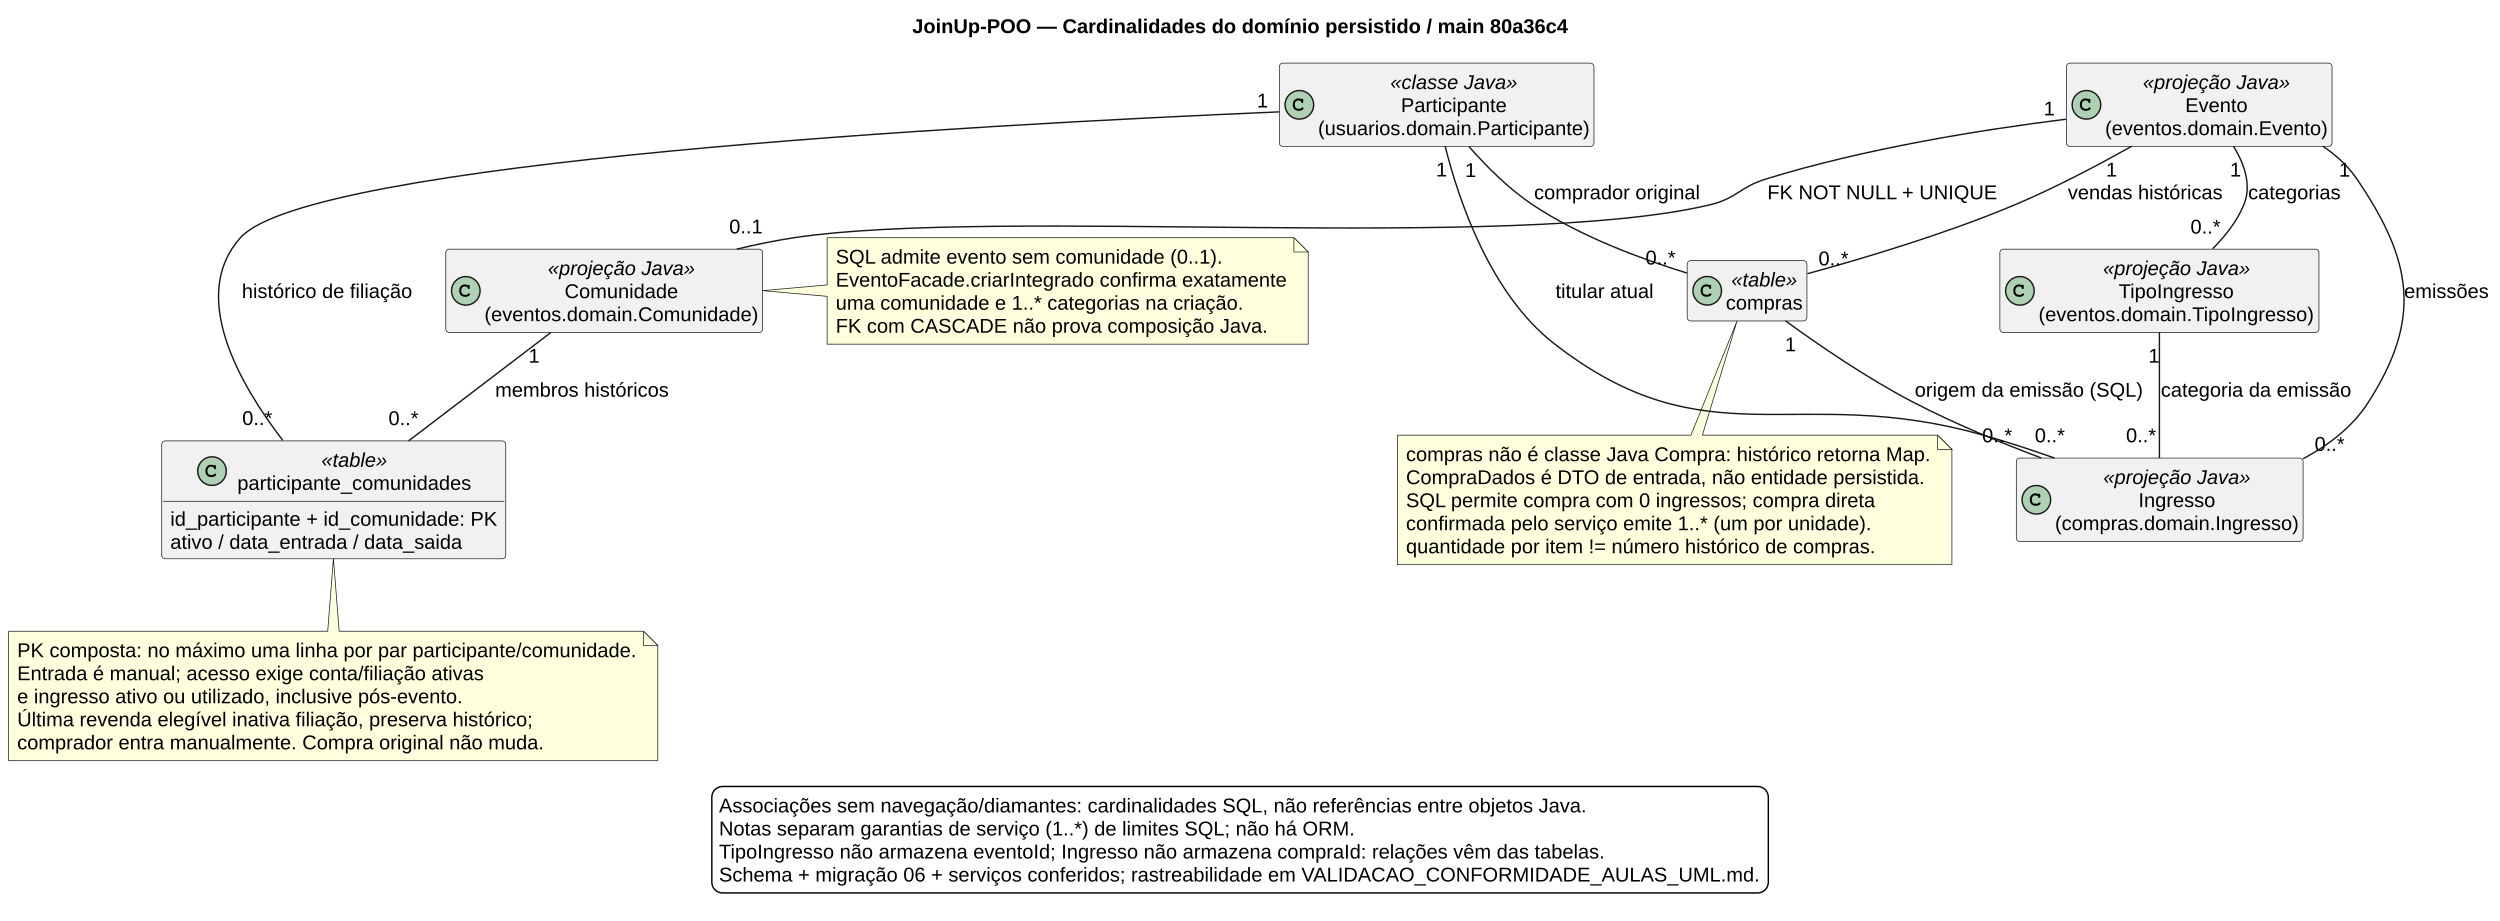
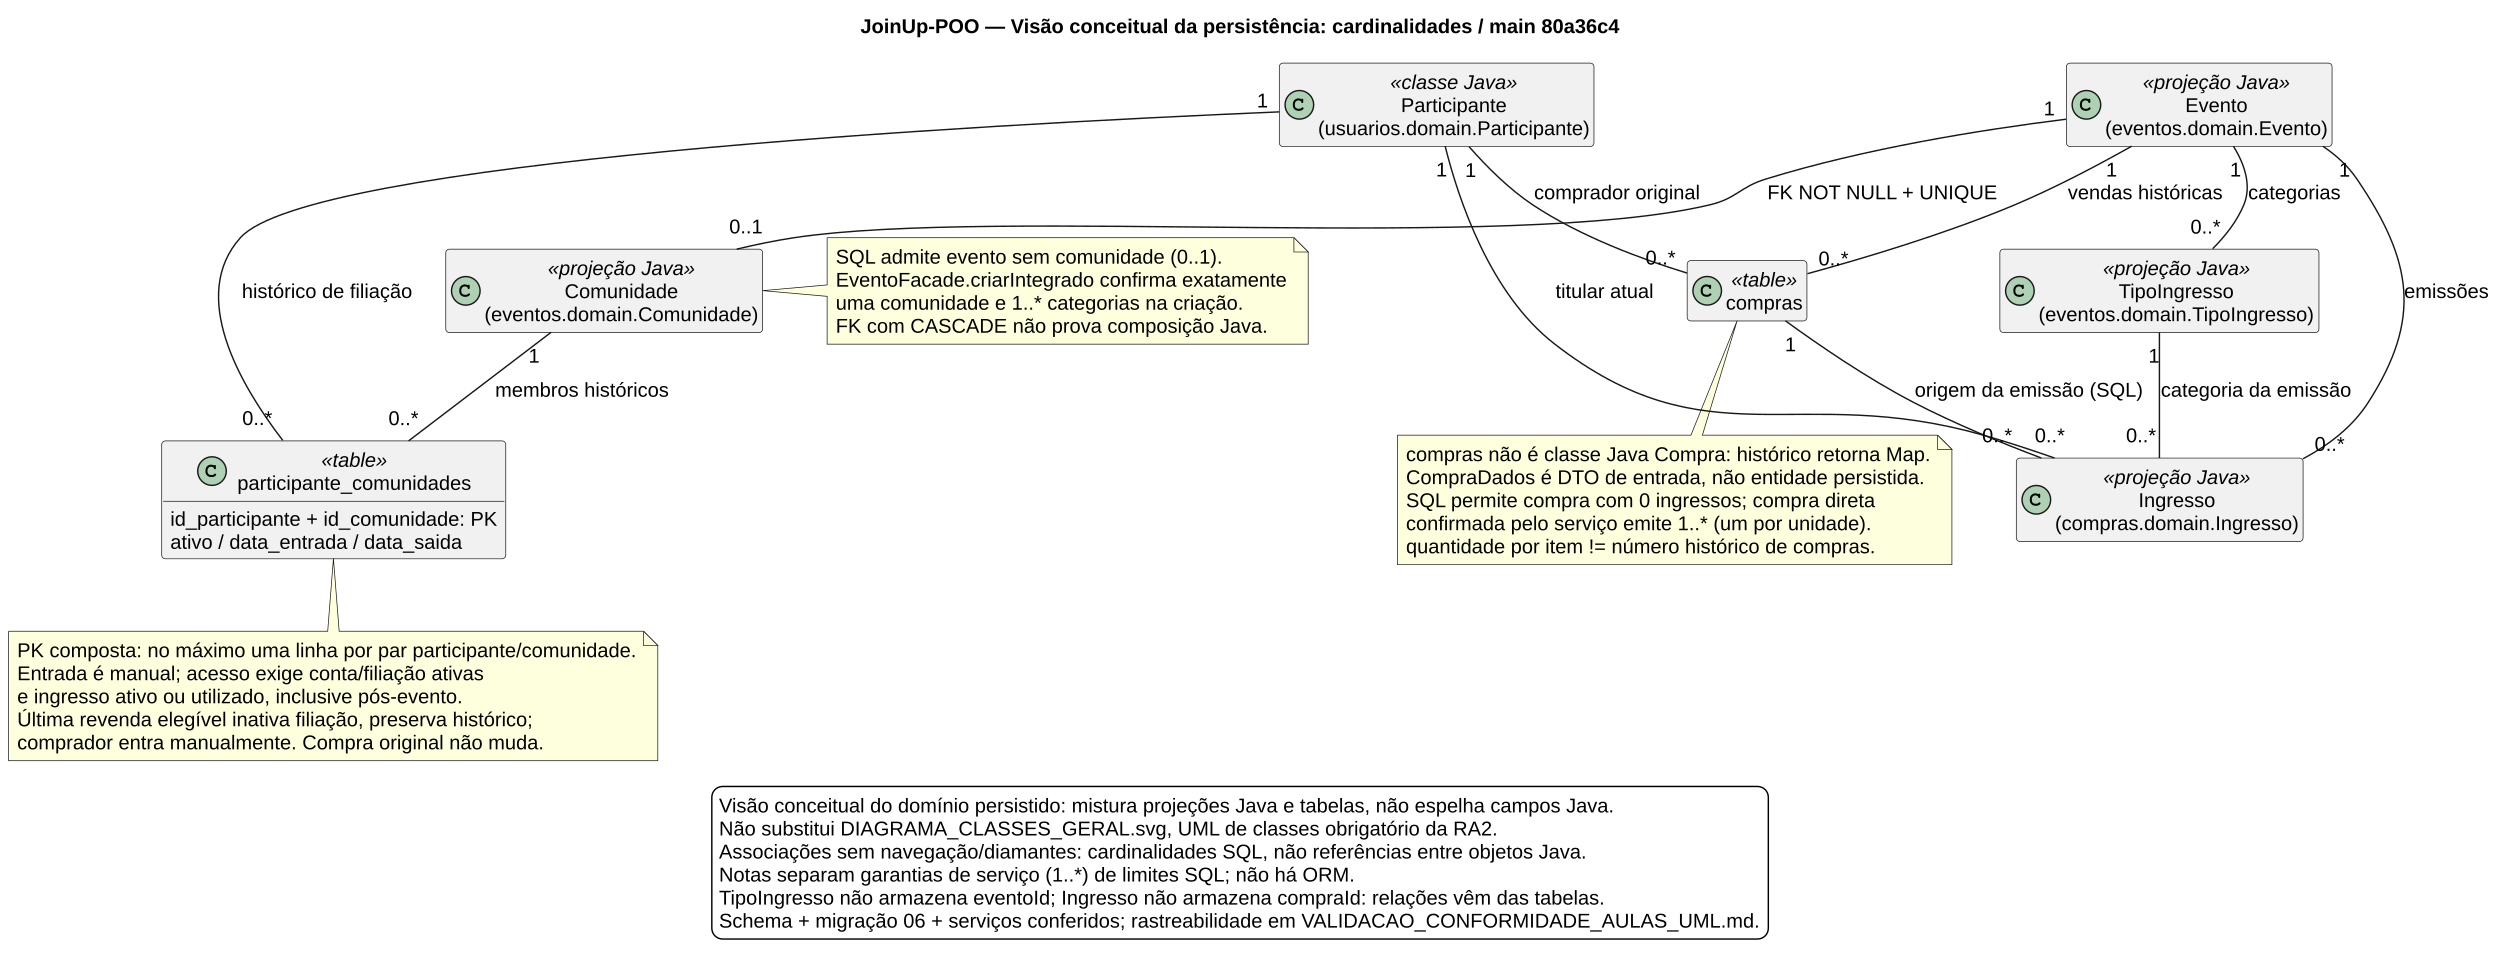
- <svg xmlns="http://www.w3.org/2000/svg" contentStyleType="text/css" data-diagram-type="CLASS" height="643px" preserveAspectRatio="none" style="width:1747px;height:643px;background:#FFFFFF;" version="1.1" viewBox="0 0 1747 643" width="1747px" zoomAndPan="magnify">
+ <svg xmlns="http://www.w3.org/2000/svg" contentStyleType="text/css" data-diagram-type="CLASS" height="676px" preserveAspectRatio="none" style="width:1747px;height:676px;background:#FFFFFF;" version="1.1" viewBox="0 0 1747 676" width="1747px" zoomAndPan="magnify">
  <defs />
  <g>
-     <text fill="#000000" font-family="Arial" font-size="14" font-weight="bold" lengthAdjust="spacing" textLength="458.213" x="637.459" y="23.132">JoinUp-POO — Cardinalidades do domínio persistido / main 80a36c4</text>
+     <text fill="#000000" font-family="Arial" font-size="14" font-weight="bold" lengthAdjust="spacing" textLength="530.64" x="601.246" y="23.132">JoinUp-POO — Visão conceitual da persistência: cardinalidades / main 80a36c4</text>
    <g class="entity" data-entity="Evento" data-source-line="12" data-uid="ent0002" id="entity_Evento">
      <rect fill="#F1F1F1" height="58.296" rx="2.5" ry="2.5" style="stroke:#181818;stroke-width:0.5;" width="185.641" x="1444" y="44.099" />
      <ellipse cx="1458" cy="73.247" fill="#ADD1B2" rx="10" ry="10" style="stroke:#181818;stroke-width:1;" />
      <path d="M1459.406,69.309 Q1459.531,69.137 1459.688,69.059 Q1459.844,68.965 1460.016,68.965 Q1460.328,68.965 1460.516,69.184 Q1460.719,69.387 1460.719,69.887 L1460.719,71.075 Q1460.719,71.59 1460.516,71.809 Q1460.328,72.012 1460.016,72.012 Q1459.734,72.012 1459.562,71.856 Q1459.391,71.7 1459.312,71.278 Q1459.266,70.981 1459.125,70.825 Q1458.844,70.512 1458.328,70.34 Q1457.828,70.153 1457.328,70.153 Q1456.703,70.153 1456.172,70.434 Q1455.641,70.7 1455.234,71.325 Q1454.844,71.934 1454.844,72.778 L1454.844,73.684 Q1454.844,74.7 1455.578,75.372 Q1456.312,76.043 1457.609,76.043 Q1458.391,76.043 1458.938,75.84 Q1459.25,75.715 1459.609,75.356 Q1459.828,75.137 1459.938,75.075 Q1460.062,74.997 1460.219,74.997 Q1460.5,74.997 1460.719,75.215 Q1460.938,75.434 1460.938,75.715 Q1460.938,75.997 1460.641,76.325 Q1460.219,76.809 1459.562,77.075 Q1458.688,77.45 1457.625,77.45 Q1456.375,77.45 1455.375,76.934 Q1454.578,76.528 1454,75.653 Q1453.438,74.762 1453.438,73.715 L1453.438,72.762 Q1453.438,71.668 1453.938,70.731 Q1454.453,69.778 1455.359,69.262 Q1456.266,68.747 1457.266,68.747 Q1457.875,68.747 1458.406,68.887 Q1458.938,69.028 1459.406,69.309 Z " fill="#000000" />
      <text fill="#000000" font-family="Arial" font-size="14" font-style="italic" lengthAdjust="spacing" textLength="102.737" x="1497.452" y="62.23">«projeção Java»</text>
      <text fill="#000000" font-family="Arial" font-size="14" lengthAdjust="spacing" textLength="43.586" x="1527.027" y="78.329">Evento</text>
      <text fill="#000000" font-family="Arial" font-size="14" lengthAdjust="spacing" textLength="155.641" x="1471" y="94.428">(eventos.domain.Evento)</text>
    </g>
    <g class="entity" data-entity="Tipo" data-source-line="13" data-uid="ent0003" id="entity_Tipo">
      <rect fill="#F1F1F1" height="58.296" rx="2.5" ry="2.5" style="stroke:#181818;stroke-width:0.5;" width="222.985" x="1397.5" y="174.099" />
      <ellipse cx="1411.5" cy="203.247" fill="#ADD1B2" rx="10" ry="10" style="stroke:#181818;stroke-width:1;" />
      <path d="M1412.906,199.309 Q1413.031,199.137 1413.188,199.059 Q1413.344,198.965 1413.516,198.965 Q1413.828,198.965 1414.016,199.184 Q1414.219,199.387 1414.219,199.887 L1414.219,201.075 Q1414.219,201.59 1414.016,201.809 Q1413.828,202.012 1413.516,202.012 Q1413.234,202.012 1413.062,201.856 Q1412.891,201.7 1412.812,201.278 Q1412.766,200.981 1412.625,200.825 Q1412.344,200.512 1411.828,200.34 Q1411.328,200.153 1410.828,200.153 Q1410.203,200.153 1409.672,200.434 Q1409.141,200.7 1408.734,201.325 Q1408.344,201.934 1408.344,202.778 L1408.344,203.684 Q1408.344,204.7 1409.078,205.372 Q1409.812,206.043 1411.109,206.043 Q1411.891,206.043 1412.438,205.84 Q1412.75,205.715 1413.109,205.356 Q1413.328,205.137 1413.438,205.075 Q1413.562,204.997 1413.719,204.997 Q1414,204.997 1414.219,205.215 Q1414.438,205.434 1414.438,205.715 Q1414.438,205.997 1414.141,206.325 Q1413.719,206.809 1413.062,207.075 Q1412.188,207.45 1411.125,207.45 Q1409.875,207.45 1408.875,206.934 Q1408.078,206.528 1407.5,205.653 Q1406.938,204.762 1406.938,203.715 L1406.938,202.762 Q1406.938,201.668 1407.438,200.731 Q1407.953,199.778 1408.859,199.262 Q1409.766,198.747 1410.766,198.747 Q1411.375,198.747 1411.906,198.887 Q1412.438,199.028 1412.906,199.309 Z " fill="#000000" />
      <text fill="#000000" font-family="Arial" font-size="14" font-style="italic" lengthAdjust="spacing" textLength="102.737" x="1469.624" y="192.231">«projeção Java»</text>
      <text fill="#000000" font-family="Arial" font-size="14" lengthAdjust="spacing" textLength="80.931" x="1480.527" y="208.329">TipoIngresso</text>
      <text fill="#000000" font-family="Arial" font-size="14" lengthAdjust="spacing" textLength="192.985" x="1424.5" y="224.428">(eventos.domain.TipoIngresso)</text>
    </g>
    <g class="entity" data-entity="Ingresso" data-source-line="14" data-uid="ent0004" id="entity_Ingresso">
      <rect fill="#F1F1F1" height="58.296" rx="2.5" ry="2.5" style="stroke:#181818;stroke-width:0.5;" width="200.399" x="1409" y="320.099" />
      <ellipse cx="1423" cy="349.247" fill="#ADD1B2" rx="10" ry="10" style="stroke:#181818;stroke-width:1;" />
      <path d="M1424.406,345.309 Q1424.531,345.137 1424.688,345.059 Q1424.844,344.965 1425.016,344.965 Q1425.328,344.965 1425.516,345.184 Q1425.719,345.387 1425.719,345.887 L1425.719,347.075 Q1425.719,347.59 1425.516,347.809 Q1425.328,348.012 1425.016,348.012 Q1424.734,348.012 1424.562,347.856 Q1424.391,347.7 1424.312,347.278 Q1424.266,346.981 1424.125,346.825 Q1423.844,346.512 1423.328,346.34 Q1422.828,346.153 1422.328,346.153 Q1421.703,346.153 1421.172,346.434 Q1420.641,346.7 1420.234,347.325 Q1419.844,347.934 1419.844,348.778 L1419.844,349.684 Q1419.844,350.7 1420.578,351.372 Q1421.312,352.043 1422.609,352.043 Q1423.391,352.043 1423.938,351.84 Q1424.25,351.715 1424.609,351.356 Q1424.828,351.137 1424.938,351.075 Q1425.062,350.997 1425.219,350.997 Q1425.5,350.997 1425.719,351.215 Q1425.938,351.434 1425.938,351.715 Q1425.938,351.997 1425.641,352.325 Q1425.219,352.809 1424.562,353.075 Q1423.688,353.45 1422.625,353.45 Q1421.375,353.45 1420.375,352.934 Q1419.578,352.528 1419,351.653 Q1418.438,350.762 1418.438,349.715 L1418.438,348.762 Q1418.438,347.668 1418.938,346.731 Q1419.453,345.778 1420.359,345.262 Q1421.266,344.747 1422.266,344.747 Q1422.875,344.747 1423.406,344.887 Q1423.938,345.028 1424.406,345.309 Z " fill="#000000" />
      <text fill="#000000" font-family="Arial" font-size="14" font-style="italic" lengthAdjust="spacing" textLength="102.737" x="1469.831" y="338.231">«projeção Java»</text>
      <text fill="#000000" font-family="Arial" font-size="14" lengthAdjust="spacing" textLength="53.696" x="1494.352" y="354.329">Ingresso</text>
      <text fill="#000000" font-family="Arial" font-size="14" lengthAdjust="spacing" textLength="170.399" x="1436" y="370.428">(compras.domain.Ingresso)</text>
    </g>
    <g class="entity" data-entity="Participante" data-source-line="15" data-uid="ent0005" id="entity_Participante">
      <rect fill="#F1F1F1" height="58.296" rx="2.5" ry="2.5" style="stroke:#181818;stroke-width:0.5;" width="219.868" x="894" y="44.099" />
      <ellipse cx="908" cy="73.247" fill="#ADD1B2" rx="10" ry="10" style="stroke:#181818;stroke-width:1;" />
      <path d="M909.406,69.309 Q909.531,69.137 909.688,69.059 Q909.844,68.965 910.016,68.965 Q910.328,68.965 910.516,69.184 Q910.719,69.387 910.719,69.887 L910.719,71.075 Q910.719,71.59 910.516,71.809 Q910.328,72.012 910.016,72.012 Q909.734,72.012 909.562,71.856 Q909.391,71.7 909.312,71.278 Q909.266,70.981 909.125,70.825 Q908.844,70.512 908.328,70.34 Q907.828,70.153 907.328,70.153 Q906.703,70.153 906.172,70.434 Q905.641,70.7 905.234,71.325 Q904.844,71.934 904.844,72.778 L904.844,73.684 Q904.844,74.7 905.578,75.372 Q906.312,76.043 907.609,76.043 Q908.391,76.043 908.938,75.84 Q909.25,75.715 909.609,75.356 Q909.828,75.137 909.938,75.075 Q910.062,74.997 910.219,74.997 Q910.5,74.997 910.719,75.215 Q910.938,75.434 910.938,75.715 Q910.938,75.997 910.641,76.325 Q910.219,76.809 909.562,77.075 Q908.688,77.45 907.625,77.45 Q906.375,77.45 905.375,76.934 Q904.578,76.528 904,75.653 Q903.438,74.762 903.438,73.715 L903.438,72.762 Q903.438,71.668 903.938,70.731 Q904.453,69.778 905.359,69.262 Q906.266,68.747 907.266,68.747 Q907.875,68.747 908.406,68.887 Q908.938,69.028 909.406,69.309 Z " fill="#000000" />
      <text fill="#000000" font-family="Arial" font-size="14" font-style="italic" lengthAdjust="spacing" textLength="88.717" x="971.576" y="62.23">«classe Java»</text>
      <text fill="#000000" font-family="Arial" font-size="14" lengthAdjust="spacing" textLength="73.931" x="978.969" y="78.329">Participante</text>
      <text fill="#000000" font-family="Arial" font-size="14" lengthAdjust="spacing" textLength="189.868" x="921" y="94.428">(usuarios.domain.Participante)</text>
    </g>
    <g class="entity" data-entity="Comunidade" data-source-line="16" data-uid="ent0006" id="entity_Comunidade">
      <rect fill="#F1F1F1" height="58.296" rx="2.5" ry="2.5" style="stroke:#181818;stroke-width:0.5;" width="221.44" x="311.5" y="174.099" />
      <ellipse cx="325.5" cy="203.247" fill="#ADD1B2" rx="10" ry="10" style="stroke:#181818;stroke-width:1;" />
      <path d="M326.906,199.309 Q327.031,199.137 327.188,199.059 Q327.344,198.965 327.516,198.965 Q327.828,198.965 328.016,199.184 Q328.219,199.387 328.219,199.887 L328.219,201.075 Q328.219,201.59 328.016,201.809 Q327.828,202.012 327.516,202.012 Q327.234,202.012 327.062,201.856 Q326.891,201.7 326.812,201.278 Q326.766,200.981 326.625,200.825 Q326.344,200.512 325.828,200.34 Q325.328,200.153 324.828,200.153 Q324.203,200.153 323.672,200.434 Q323.141,200.7 322.734,201.325 Q322.344,201.934 322.344,202.778 L322.344,203.684 Q322.344,204.7 323.078,205.372 Q323.812,206.043 325.109,206.043 Q325.891,206.043 326.438,205.84 Q326.75,205.715 327.109,205.356 Q327.328,205.137 327.438,205.075 Q327.562,204.997 327.719,204.997 Q328,204.997 328.219,205.215 Q328.438,205.434 328.438,205.715 Q328.438,205.997 328.141,206.325 Q327.719,206.809 327.062,207.075 Q326.188,207.45 325.125,207.45 Q323.875,207.45 322.875,206.934 Q322.078,206.528 321.5,205.653 Q320.938,204.762 320.938,203.715 L320.938,202.762 Q320.938,201.668 321.438,200.731 Q321.953,199.778 322.859,199.262 Q323.766,198.747 324.766,198.747 Q325.375,198.747 325.906,198.887 Q326.438,199.028 326.906,199.309 Z " fill="#000000" />
      <text fill="#000000" font-family="Arial" font-size="14" font-style="italic" lengthAdjust="spacing" textLength="102.737" x="382.852" y="192.231">«projeção Java»</text>
      <text fill="#000000" font-family="Arial" font-size="14" lengthAdjust="spacing" textLength="79.386" x="394.527" y="208.329">Comunidade</text>
      <text fill="#000000" font-family="Arial" font-size="14" lengthAdjust="spacing" textLength="191.44" x="338.5" y="224.428">(eventos.domain.Comunidade)</text>
    </g>
    <g class="entity" data-entity="Compra" data-source-line="17" data-uid="ent0007" id="entity_Compra">
      <rect fill="#F1F1F1" height="42.197" rx="2.5" ry="2.5" style="stroke:#181818;stroke-width:0.5;" width="83.683" x="1179" y="182.099" />
      <ellipse cx="1193" cy="203.197" fill="#ADD1B2" rx="10" ry="10" style="stroke:#181818;stroke-width:1;" />
      <path d="M1194.406,199.26 Q1194.531,199.088 1194.688,199.01 Q1194.844,198.916 1195.016,198.916 Q1195.328,198.916 1195.516,199.135 Q1195.719,199.338 1195.719,199.838 L1195.719,201.025 Q1195.719,201.541 1195.516,201.76 Q1195.328,201.963 1195.016,201.963 Q1194.734,201.963 1194.562,201.807 Q1194.391,201.65 1194.312,201.228 Q1194.266,200.932 1194.125,200.775 Q1193.844,200.463 1193.328,200.291 Q1192.828,200.103 1192.328,200.103 Q1191.703,200.103 1191.172,200.385 Q1190.641,200.65 1190.234,201.275 Q1189.844,201.885 1189.844,202.728 L1189.844,203.635 Q1189.844,204.65 1190.578,205.322 Q1191.312,205.994 1192.609,205.994 Q1193.391,205.994 1193.938,205.791 Q1194.25,205.666 1194.609,205.307 Q1194.828,205.088 1194.938,205.025 Q1195.062,204.947 1195.219,204.947 Q1195.5,204.947 1195.719,205.166 Q1195.938,205.385 1195.938,205.666 Q1195.938,205.947 1195.641,206.275 Q1195.219,206.76 1194.562,207.025 Q1193.688,207.4 1192.625,207.4 Q1191.375,207.4 1190.375,206.885 Q1189.578,206.478 1189,205.603 Q1188.438,204.713 1188.438,203.666 L1188.438,202.713 Q1188.438,201.619 1188.938,200.682 Q1189.453,199.728 1190.359,199.213 Q1191.266,198.697 1192.266,198.697 Q1192.875,198.697 1193.406,198.838 Q1193.938,198.978 1194.406,199.26 Z " fill="#000000" />
      <text fill="#000000" font-family="Arial" font-size="14" font-style="italic" lengthAdjust="spacing" textLength="45.931" x="1209.876" y="200.231">«table»</text>
      <text fill="#000000" font-family="Arial" font-size="14" lengthAdjust="spacing" textLength="53.683" x="1206" y="216.329">compras</text>
    </g>
    <g class="entity" data-entity="Filiacao" data-source-line="18" data-uid="ent0008" id="entity_Filiacao">
      <rect fill="#F1F1F1" height="82.394" rx="2.5" ry="2.5" style="stroke:#181818;stroke-width:0.5;" width="240.43" x="113" y="308.099" />
      <ellipse cx="148.145" cy="329.197" fill="#ADD1B2" rx="10" ry="10" style="stroke:#181818;stroke-width:1;" />
      <path d="M149.551,325.26 Q149.676,325.088 149.833,325.01 Q149.989,324.916 150.161,324.916 Q150.473,324.916 150.661,325.135 Q150.864,325.338 150.864,325.838 L150.864,327.025 Q150.864,327.541 150.661,327.76 Q150.473,327.963 150.161,327.963 Q149.88,327.963 149.708,327.807 Q149.536,327.65 149.458,327.228 Q149.411,326.932 149.27,326.775 Q148.989,326.463 148.473,326.291 Q147.973,326.103 147.473,326.103 Q146.848,326.103 146.317,326.385 Q145.786,326.65 145.38,327.275 Q144.989,327.885 144.989,328.728 L144.989,329.635 Q144.989,330.65 145.723,331.322 Q146.458,331.994 147.755,331.994 Q148.536,331.994 149.083,331.791 Q149.395,331.666 149.755,331.307 Q149.973,331.088 150.083,331.025 Q150.208,330.947 150.364,330.947 Q150.645,330.947 150.864,331.166 Q151.083,331.385 151.083,331.666 Q151.083,331.947 150.786,332.275 Q150.364,332.76 149.708,333.025 Q148.833,333.4 147.77,333.4 Q146.52,333.4 145.52,332.885 Q144.723,332.478 144.145,331.603 Q143.583,330.713 143.583,329.666 L143.583,328.713 Q143.583,327.619 144.083,326.682 Q144.598,325.728 145.505,325.213 Q146.411,324.697 147.411,324.697 Q148.02,324.697 148.551,324.838 Q149.083,324.978 149.551,325.26 Z " fill="#000000" />
      <text fill="#000000" font-family="Arial" font-size="14" font-style="italic" lengthAdjust="spacing" textLength="45.931" x="224.599" y="326.231">«table»</text>
      <text fill="#000000" font-family="Arial" font-size="14" lengthAdjust="spacing" textLength="163.44" x="165.844" y="342.329">participante_comunidades</text>
      <line style="stroke:#181818;stroke-width:0.5;" x1="114" x2="352.43" y1="350.296" y2="350.296" />
      <text fill="#000000" font-family="Arial" font-size="14" lengthAdjust="spacing" textLength="228.43" x="119" y="367.428">id_participante + id_comunidade: PK</text>
      <text fill="#000000" font-family="Arial" font-size="14" lengthAdjust="spacing" textLength="203.93" x="119" y="383.526">ativo / data_entrada / data_saida</text>
    </g>
    <g class="entity" data-entity="GMN19" data-source-line="35" data-uid="ent0020" id="entity_GMN19">
      <path d="M578,166.099 L578,199.099 L532.74,203.099 L578,207.099 L578,240.493 A0,0 0 0 0 578,240.493 L914.171,240.493 A0,0 0 0 0 914.171,240.493 L914.171,176.099 L904.171,166.099 L578,166.099 A0,0 0 0 0 578,166.099" fill="#FEFFDD" style="stroke:#181818;stroke-width:0.5;" />
      <path d="M904.171,166.099 L904.171,176.099 L914.171,176.099 L904.171,166.099" fill="#FEFFDD" style="stroke:#181818;stroke-width:0.5;" />
      <text fill="#000000" font-family="Arial" font-size="14" lengthAdjust="spacing" textLength="270.806" x="584" y="184.231">SQL admite evento sem comunidade (0..1).</text>
      <text fill="#000000" font-family="Arial" font-size="14" lengthAdjust="spacing" textLength="315.171" x="584" y="200.329">EventoFacade.criarIntegrado confirma exatamente</text>
      <text fill="#000000" font-family="Arial" font-size="14" lengthAdjust="spacing" textLength="284.833" x="584" y="216.428">uma comunidade e 1..* categorias na criação.</text>
      <text fill="#000000" font-family="Arial" font-size="14" lengthAdjust="spacing" textLength="301.902" x="584" y="232.526">FK com CASCADE não prova composição Java.</text>
    </g>
    <g class="entity" data-entity="GMN22" data-source-line="42" data-uid="ent0023" id="entity_GMN22">
      <path d="M976.5,304.099 L976.5,394.592 A0,0 0 0 0 976.5,394.592 L1363.995,394.592 A0,0 0 0 0 1363.995,394.592 L1363.995,314.099 L1353.995,304.099 L1189.63,304.099 L1213.91,224.119 L1181.63,304.099 L976.5,304.099 A0,0 0 0 0 976.5,304.099" fill="#FEFFDD" style="stroke:#181818;stroke-width:0.5;" />
      <path d="M1353.995,304.099 L1353.995,314.099 L1363.995,314.099 L1353.995,304.099" fill="#FEFFDD" style="stroke:#181818;stroke-width:0.5;" />
      <text fill="#000000" font-family="Arial" font-size="14" lengthAdjust="spacing" textLength="366.495" x="982.5" y="322.231">compras não é classe Java Compra: histórico retorna Map.</text>
      <text fill="#000000" font-family="Arial" font-size="14" lengthAdjust="spacing" textLength="362.653" x="982.5" y="338.329">CompraDados é DTO de entrada, não entidade persistida.</text>
      <text fill="#000000" font-family="Arial" font-size="14" lengthAdjust="spacing" textLength="328.351" x="982.5" y="354.428">SQL permite compra com 0 ingressos; compra direta</text>
      <text fill="#000000" font-family="Arial" font-size="14" lengthAdjust="spacing" textLength="325.268" x="982.5" y="370.526">confirmada pelo serviço emite 1..* (um por unidade).</text>
      <text fill="#000000" font-family="Arial" font-size="14" lengthAdjust="spacing" textLength="328.009" x="982.5" y="386.625">quantidade por item != número histórico de compras.</text>
    </g>
    <g class="entity" data-entity="GMN25" data-source-line="50" data-uid="ent0026" id="entity_GMN25">
      <path d="M6,441.099 L6,531.592 A0,0 0 0 0 6,531.592 L459.674,531.592 A0,0 0 0 0 459.674,531.592 L459.674,451.099 L449.674,441.099 L237,441.099 L233,390.239 L229,441.099 L6,441.099 A0,0 0 0 0 6,441.099" fill="#FEFFDD" style="stroke:#181818;stroke-width:0.5;" />
      <path d="M449.674,441.099 L449.674,451.099 L459.674,451.099 L449.674,441.099" fill="#FEFFDD" style="stroke:#181818;stroke-width:0.5;" />
      <text fill="#000000" font-family="Arial" font-size="14" lengthAdjust="spacing" textLength="432.674" x="12" y="459.231">PK composta: no máximo uma linha por par participante/comunidade.</text>
      <text fill="#000000" font-family="Arial" font-size="14" lengthAdjust="spacing" textLength="326.081" x="12" y="475.329">Entrada é manual; acesso exige conta/filiação ativas</text>
      <text fill="#000000" font-family="Arial" font-size="14" lengthAdjust="spacing" textLength="311.288" x="12" y="491.428">e ingresso ativo ou utilizado, inclusive pós-evento.</text>
      <text fill="#000000" font-family="Arial" font-size="14" lengthAdjust="spacing" textLength="360.281" x="12" y="507.526">Última revenda elegível inativa filiação, preserva histórico;</text>
      <text fill="#000000" font-family="Arial" font-size="14" lengthAdjust="spacing" textLength="368.081" x="12" y="523.625">comprador entra manualmente. Compra original não muda.</text>
    </g>
    <g class="link" data-entity-1="Evento" data-entity-2="Tipo" data-source-line="23" data-uid="lnk9" id="link_Evento_Tipo">
      <path codeLine="23" d="M1560.73,102.139 C1568.4,114.609 1573.63,129.509 1568,143.099 C1563.23,154.609 1555.01,165.039 1546.19,173.829" fill="none" id="Evento-Tipo" style="stroke:#181818;stroke-width:1;" />
      <text fill="#000000" font-family="Arial" font-size="14" lengthAdjust="spacing" textLength="64.593" x="1571" y="139.231">categorias</text>
      <text fill="#000000" font-family="Arial" font-size="14" lengthAdjust="spacing" textLength="7.786" x="1558.281" y="123.351">1</text>
      <text fill="#000000" font-family="Arial" font-size="14" lengthAdjust="spacing" textLength="21.014" x="1530.698" y="163.253">0..*</text>
    </g>
    <g class="link" data-entity-1="Evento" data-entity-2="Ingresso" data-source-line="24" data-uid="lnk10" id="link_Evento_Ingresso">
      <path codeLine="24" d="M1623.24,102.219 C1632.49,108.429 1640.78,115.959 1647,125.099 C1686.04,182.499 1692.48,222.659 1655,281.099 C1644.01,298.239 1627.41,311.049 1609.31,320.609" fill="none" id="Evento-Ingresso" style="stroke:#181818;stroke-width:1;" />
      <text fill="#000000" font-family="Arial" font-size="14" lengthAdjust="spacing" textLength="59.131" x="1680" y="208.231">emissões</text>
      <text fill="#000000" font-family="Arial" font-size="14" lengthAdjust="spacing" textLength="7.786" x="1634.465" y="123.449">1</text>
      <text fill="#000000" font-family="Arial" font-size="14" lengthAdjust="spacing" textLength="21.014" x="1617.433" y="315.053">0..*</text>
    </g>
    <g class="link" data-entity-1="Evento" data-entity-2="Compra" data-source-line="25" data-uid="lnk11" id="link_Evento_Compra">
      <path codeLine="25" d="M1489.64,102.159 C1465.69,115.639 1435.86,131.369 1408,143.099 C1359.52,163.499 1301.45,180.769 1263.02,191.249" fill="none" id="Evento-Compra" style="stroke:#181818;stroke-width:1;" />
      <text fill="#000000" font-family="Arial" font-size="14" lengthAdjust="spacing" textLength="108.165" x="1445" y="139.231">vendas históricas</text>
      <text fill="#000000" font-family="Arial" font-size="14" lengthAdjust="spacing" textLength="7.786" x="1471.64" y="123.376">1</text>
      <text fill="#000000" font-family="Arial" font-size="14" lengthAdjust="spacing" textLength="21.014" x="1270.758" y="185.458">0..*</text>
    </g>
    <g class="link" data-entity-1="Evento" data-entity-2="Comunidade" data-source-line="26" data-uid="lnk12" id="link_Evento_Comunidade">
      <path codeLine="26" d="M1443.69,83.309 C1383.01,90.869 1302.68,103.889 1234,125.099 C1215.76,130.729 1213.57,138.669 1195,143.099 C1056.57,176.119 695.71,144.809 555,166.099 C541.87,168.089 528.19,170.899 514.8,174.099" fill="none" id="Evento-Comunidade" style="stroke:#181818;stroke-width:1;" />
      <text fill="#000000" font-family="Arial" font-size="14" lengthAdjust="spacing" textLength="161.417" x="1235" y="139.231">FK NOT NULL + UNIQUE</text>
      <text fill="#000000" font-family="Arial" font-size="14" lengthAdjust="spacing" textLength="7.786" x="1428.119" y="80.629">1</text>
      <text fill="#000000" font-family="Arial" font-size="14" lengthAdjust="spacing" textLength="23.352" x="509.575" y="163.115">0..1</text>
    </g>
    <g class="link" data-entity-1="Tipo" data-entity-2="Ingresso" data-source-line="27" data-uid="lnk13" id="link_Tipo_Ingresso">
      <path codeLine="27" d="M1509,232.209 C1509,257.579 1509,294.709 1509,320.059" fill="none" id="Tipo-Ingresso" style="stroke:#181818;stroke-width:1;" />
      <text fill="#000000" font-family="Arial" font-size="14" lengthAdjust="spacing" textLength="133.075" x="1510" y="277.231">categoria da emissão</text>
      <text fill="#000000" font-family="Arial" font-size="14" lengthAdjust="spacing" textLength="7.786" x="1501.322" y="253.437">1</text>
      <text fill="#000000" font-family="Arial" font-size="14" lengthAdjust="spacing" textLength="21.014" x="1485.661" y="309.066">0..*</text>
    </g>
    <g class="link" data-entity-1="Participante" data-entity-2="Ingresso" data-source-line="28" data-uid="lnk14" id="link_Participante_Ingresso">
      <path codeLine="28" d="M1009.86,102.109 C1019.21,139.559 1041.22,205.269 1086,240.099 C1193.61,323.799 1254.86,266.829 1386,304.099 C1402.25,308.719 1419.46,314.379 1435.7,320.069" fill="none" id="Participante-Ingresso" style="stroke:#181818;stroke-width:1;" />
      <text fill="#000000" font-family="Arial" font-size="14" lengthAdjust="spacing" textLength="68.482" x="1087" y="208.231">titular atual</text>
      <text fill="#000000" font-family="Arial" font-size="14" lengthAdjust="spacing" textLength="7.786" x="1003.477" y="123.315">1</text>
      <text fill="#000000" font-family="Arial" font-size="14" lengthAdjust="spacing" textLength="21.014" x="1421.92" y="309.079">0..*</text>
    </g>
    <g class="link" data-entity-1="Participante" data-entity-2="Compra" data-source-line="29" data-uid="lnk15" id="link_Participante_Compra">
      <path codeLine="29" d="M1026.52,102.429 C1038.56,116.139 1054.32,131.999 1071,143.099 C1104.43,165.359 1147.51,181.199 1178.92,190.829" fill="none" id="Participante-Compra" style="stroke:#181818;stroke-width:1;" />
      <text fill="#000000" font-family="Arial" font-size="14" lengthAdjust="spacing" textLength="115.944" x="1072" y="139.231">comprador original</text>
      <text fill="#000000" font-family="Arial" font-size="14" lengthAdjust="spacing" textLength="7.786" x="1023.781" y="123.705">1</text>
      <text fill="#000000" font-family="Arial" font-size="14" lengthAdjust="spacing" textLength="21.014" x="1149.894" y="184.849">0..*</text>
    </g>
    <g class="link" data-entity-1="Compra" data-entity-2="Ingresso" data-source-line="30" data-uid="lnk16" id="link_Compra_Ingresso">
      <path codeLine="30" d="M1247.64,224.179 C1270.52,240.829 1304.82,264.399 1337,281.099 C1365.3,295.789 1397.59,309.179 1426.48,320.059" fill="none" id="Compra-Ingresso" style="stroke:#181818;stroke-width:1;" />
      <text fill="#000000" font-family="Arial" font-size="14" lengthAdjust="spacing" textLength="159.503" x="1338" y="277.231">origem da emissão (SQL)</text>
      <text fill="#000000" font-family="Arial" font-size="14" lengthAdjust="spacing" textLength="7.786" x="1247.303" y="245.475">1</text>
      <text fill="#000000" font-family="Arial" font-size="14" lengthAdjust="spacing" textLength="21.014" x="1385.09" y="309.066">0..*</text>
    </g>
    <g class="link" data-entity-1="Participante" data-entity-2="Filiacao" data-source-line="31" data-uid="lnk17" id="link_Participante_Filiacao">
      <path codeLine="31" d="M893.97,78.179 C678.06,87.319 215.62,112.949 168,166.099 C132.06,206.209 166.74,267.559 197.61,307.759" fill="none" id="Participante-Filiacao" style="stroke:#181818;stroke-width:1;" />
      <text fill="#000000" font-family="Arial" font-size="14" lengthAdjust="spacing" textLength="119.061" x="169" y="208.231">histórico de filiação</text>
      <text fill="#000000" font-family="Arial" font-size="14" lengthAdjust="spacing" textLength="7.786" x="878.313" y="75.079">1</text>
      <text fill="#000000" font-family="Arial" font-size="14" lengthAdjust="spacing" textLength="21.014" x="169.263" y="297.003">0..*</text>
    </g>
    <g class="link" data-entity-1="Comunidade" data-entity-2="Filiacao" data-source-line="32" data-uid="lnk18" id="link_Comunidade_Filiacao">
      <path codeLine="32" d="M385.11,232.209 C356.75,253.809 317.19,283.949 285.53,308.079" fill="none" id="Comunidade-Filiacao" style="stroke:#181818;stroke-width:1;" />
      <text fill="#000000" font-family="Arial" font-size="14" lengthAdjust="spacing" textLength="121.365" x="346" y="277.231">membros históricos</text>
      <text fill="#000000" font-family="Arial" font-size="14" lengthAdjust="spacing" textLength="7.786" x="369.312" y="253.437">1</text>
      <text fill="#000000" font-family="Arial" font-size="14" lengthAdjust="spacing" textLength="21.014" x="271.457" y="297.067">0..*</text>
    </g>
-     <rect fill="none" height="74.394" rx="7.5" ry="7.5" style="stroke:#000000;stroke-width:1;" width="738.28" x="497.425" y="549.592" />
-     <text fill="#000000" font-family="Arial" font-size="14" lengthAdjust="spacing" textLength="606.238" x="502.425" y="567.724">Associações sem navegação/diamantes: cardinalidades SQL, não referências entre objetos Java.</text>
-     <text fill="#000000" font-family="Arial" font-size="14" lengthAdjust="spacing" textLength="444.302" x="502.425" y="583.822">Notas separam garantias de serviço (1..*) de limites SQL; não há ORM.</text>
-     <text fill="#000000" font-family="Arial" font-size="14" lengthAdjust="spacing" textLength="619.459" x="502.425" y="599.921">TipoIngresso não armazena eventoId; Ingresso não armazena compraId: relações vêm das tabelas.</text>
-     <text fill="#000000" font-family="Arial" font-size="14" lengthAdjust="spacing" textLength="728.28" x="502.425" y="616.019">Schema + migração 06 + serviços conferidos; rastreabilidade em VALIDACAO_CONFORMIDADE_AULAS_UML.md.</text>
+     <rect fill="none" height="106.592" rx="7.5" ry="7.5" style="stroke:#000000;stroke-width:1;" width="738.28" x="497.425" y="549.592" />
+     <text fill="#000000" font-family="Arial" font-size="14" lengthAdjust="spacing" textLength="625.687" x="502.425" y="567.724">Visão conceitual do domínio persistido: mistura projeções Java e tabelas, não espelha campos Java.</text>
+     <text fill="#000000" font-family="Arial" font-size="14" lengthAdjust="spacing" textLength="544.681" x="502.425" y="583.822">Não substitui DIAGRAMA_CLASSES_GERAL.svg, UML de classes obrigatório da RA2.</text>
+     <text fill="#000000" font-family="Arial" font-size="14" lengthAdjust="spacing" textLength="606.238" x="502.425" y="599.921">Associações sem navegação/diamantes: cardinalidades SQL, não referências entre objetos Java.</text>
+     <text fill="#000000" font-family="Arial" font-size="14" lengthAdjust="spacing" textLength="444.302" x="502.425" y="616.019">Notas separam garantias de serviço (1..*) de limites SQL; não há ORM.</text>
+     <text fill="#000000" font-family="Arial" font-size="14" lengthAdjust="spacing" textLength="619.459" x="502.425" y="632.118">TipoIngresso não armazena eventoId; Ingresso não armazena compraId: relações vêm das tabelas.</text>
+     <text fill="#000000" font-family="Arial" font-size="14" lengthAdjust="spacing" textLength="728.28" x="502.425" y="648.217">Schema + migração 06 + serviços conferidos; rastreabilidade em VALIDACAO_CONFORMIDADE_AULAS_UML.md.</text>
  </g>
</svg>
